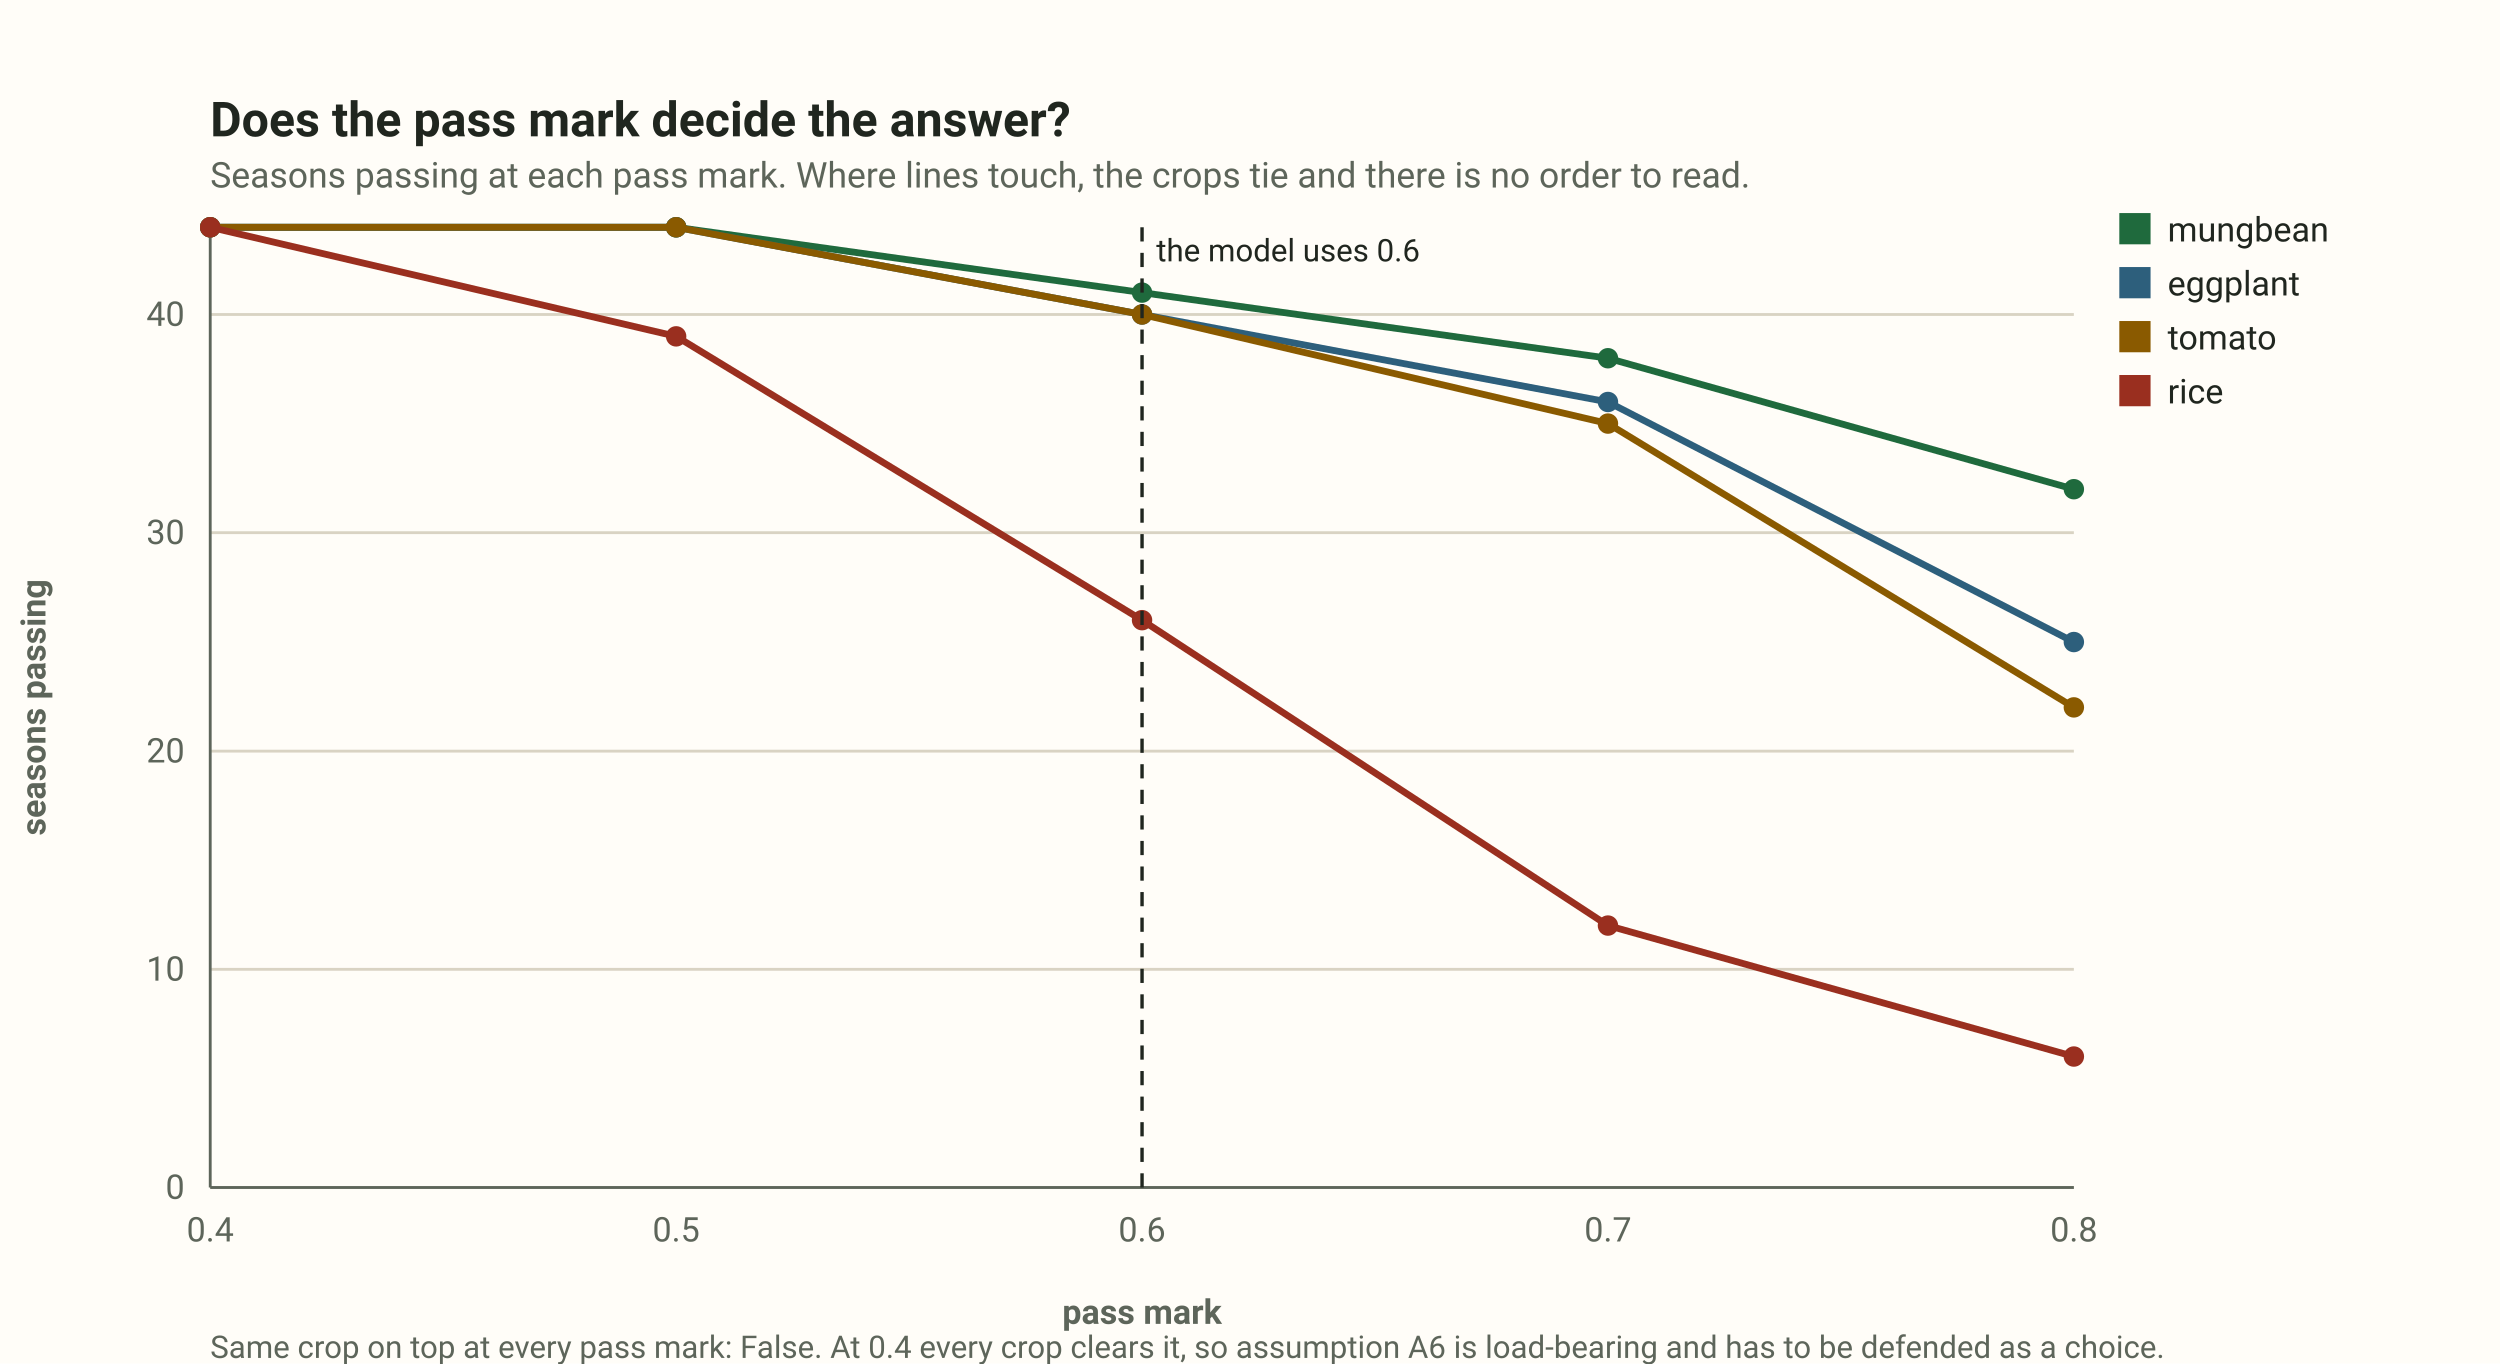
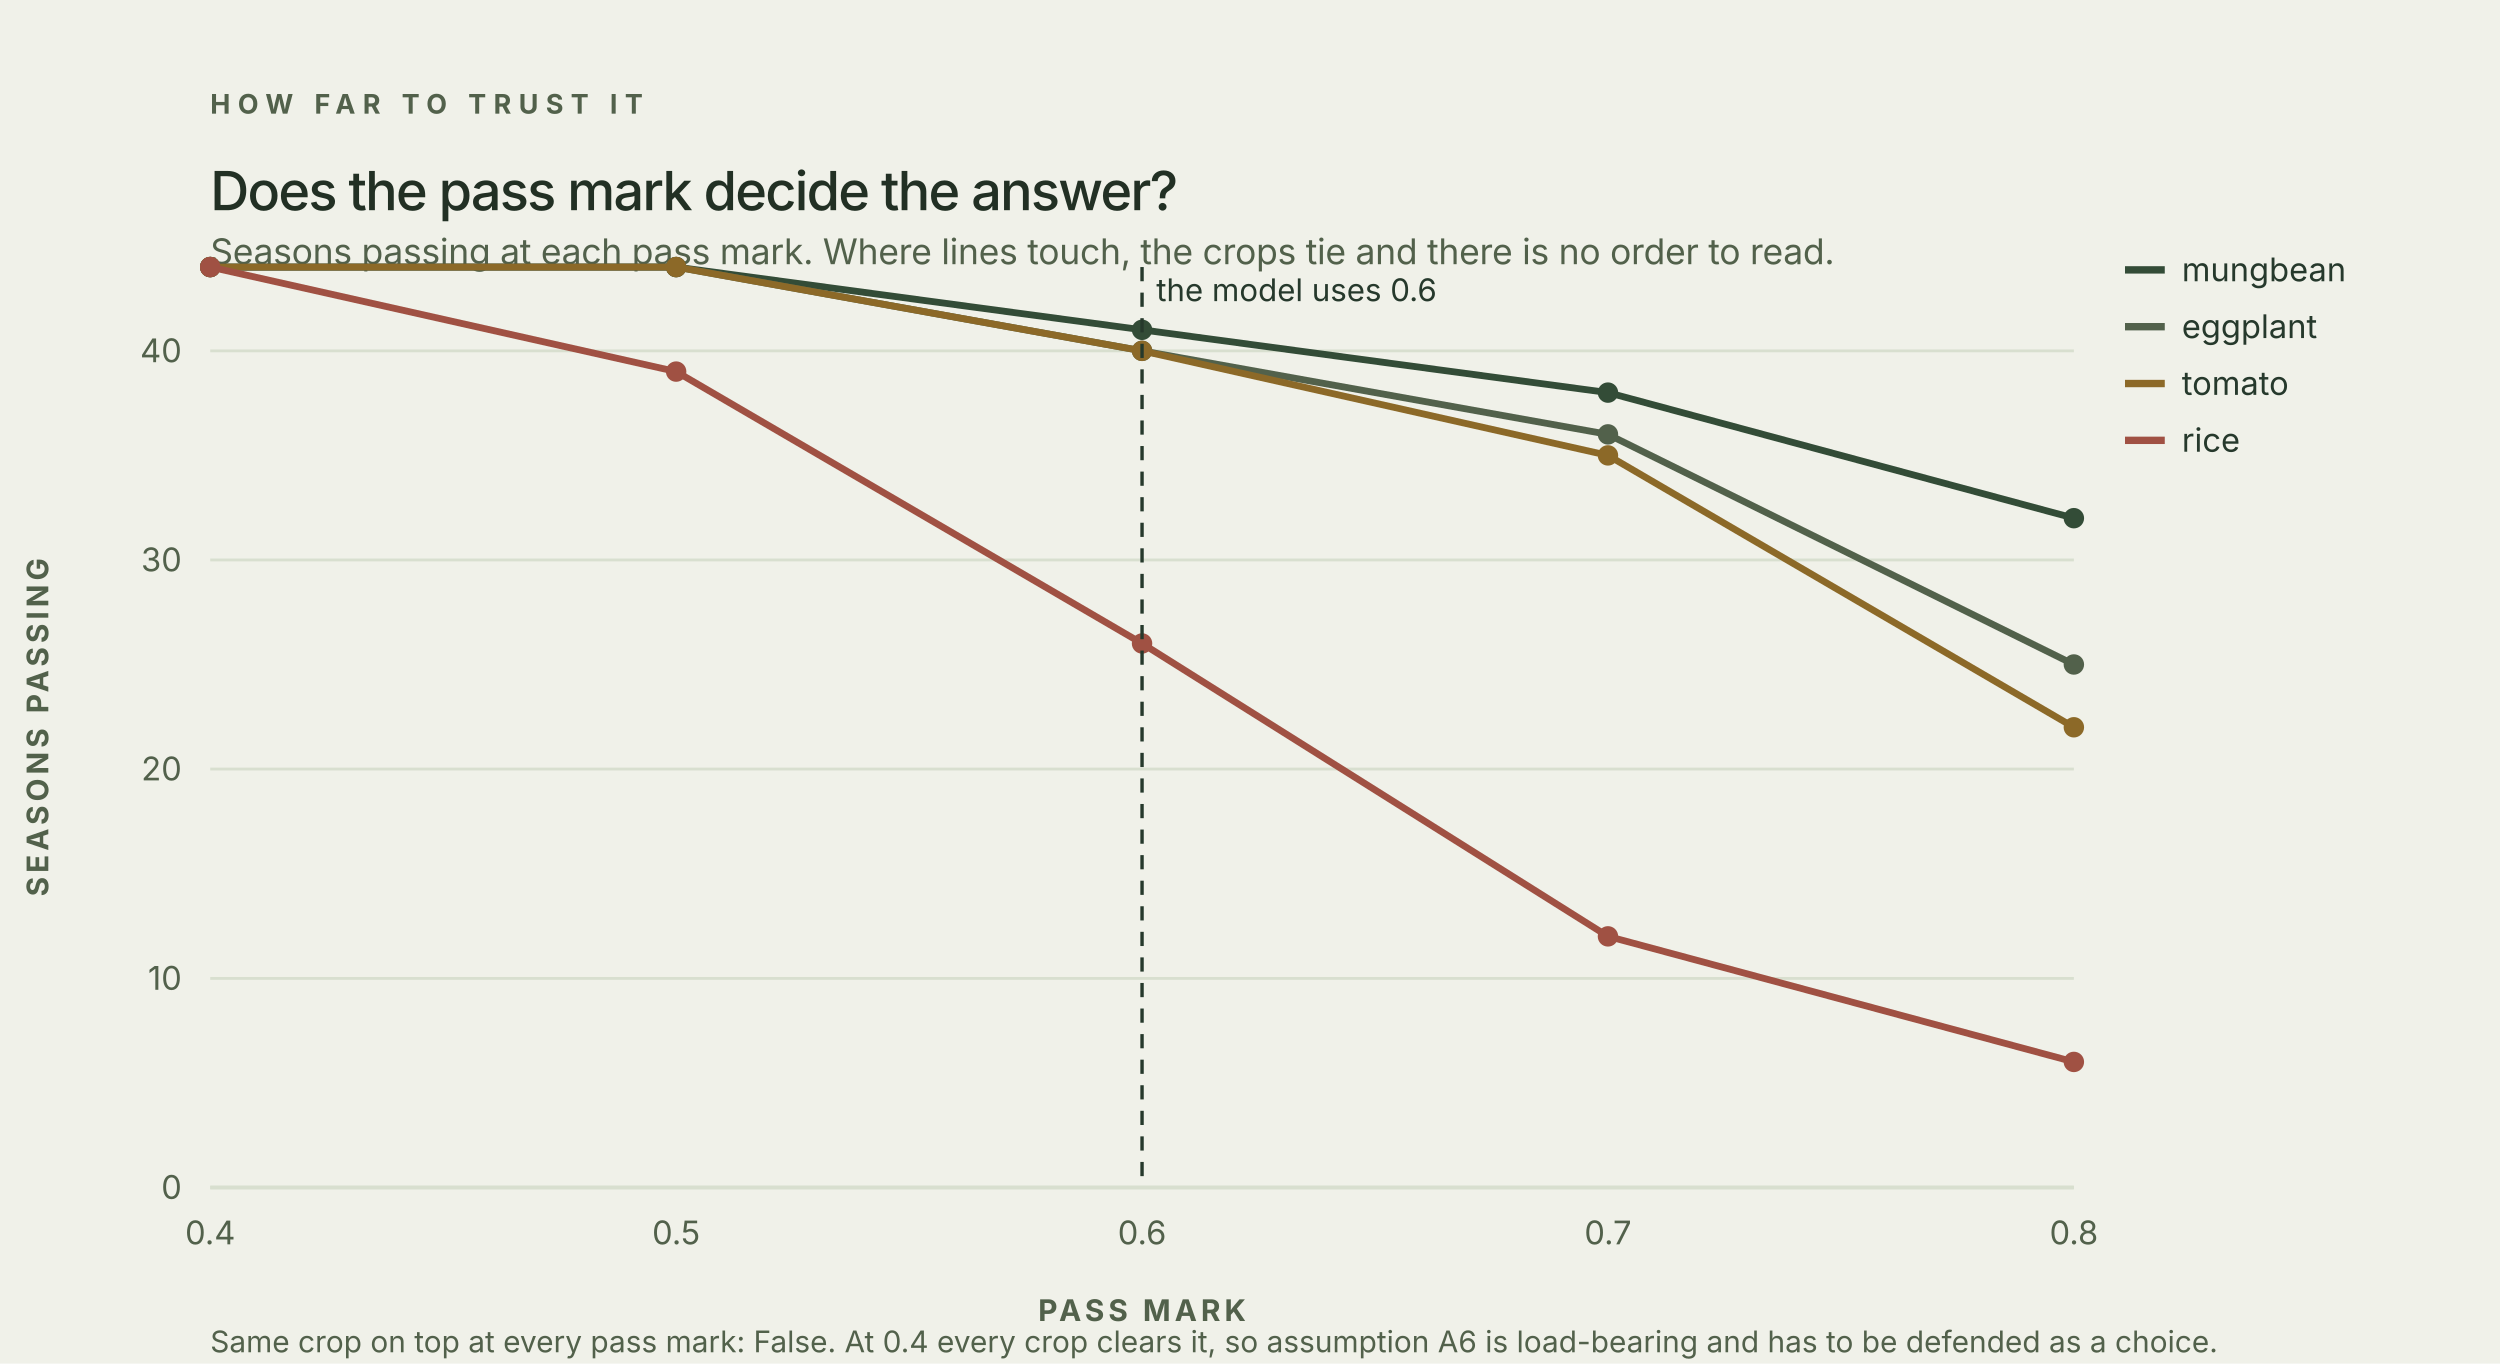
<svg xmlns="http://www.w3.org/2000/svg" width="880" height="480" viewBox="0 0 880 480">
-   <rect width="880" height="480" fill="#fffdf8" />
-   <text x="74" y="48" font-size="17" font-weight="700" fill="#20261f" font-family="system-ui, -apple-system, 'Segoe UI', Roboto, sans-serif">Does the pass mark decide the answer?</text>
-   <text x="74" y="66" font-size="12.5" fill="#5d655a" font-family="system-ui, -apple-system, 'Segoe UI', Roboto, sans-serif">Seasons passing at each pass mark. Where lines touch, the crops tie and there is no order to read.</text>
-   <line x1="74.0" y1="418.0" x2="730.0" y2="418.0" stroke="#d9d3c3" stroke-width="1.0" />
-   <line x1="74.0" y1="341.2" x2="730.0" y2="341.2" stroke="#d9d3c3" stroke-width="1.0" />
-   <line x1="74.0" y1="264.4" x2="730.0" y2="264.4" stroke="#d9d3c3" stroke-width="1.0" />
-   <line x1="74.0" y1="187.5" x2="730.0" y2="187.5" stroke="#d9d3c3" stroke-width="1.0" />
-   <line x1="74.0" y1="110.7" x2="730.0" y2="110.7" stroke="#d9d3c3" stroke-width="1.0" />
-   <line x1="74.0" y1="418.0" x2="730.0" y2="418.0" stroke="#5d655a" stroke-width="1.0" />
-   <line x1="74.0" y1="80.0" x2="74.0" y2="418.0" stroke="#5d655a" stroke-width="1.0" />
-   <text x="65.0" y="422.0" font-size="12" fill="#5d655a" text-anchor="end" font-weight="400" font-family="system-ui, -apple-system, 'Segoe UI', Roboto, sans-serif">0</text>
-   <text x="65.0" y="345.2" font-size="12" fill="#5d655a" text-anchor="end" font-weight="400" font-family="system-ui, -apple-system, 'Segoe UI', Roboto, sans-serif">10</text>
-   <text x="65.0" y="268.4" font-size="12" fill="#5d655a" text-anchor="end" font-weight="400" font-family="system-ui, -apple-system, 'Segoe UI', Roboto, sans-serif">20</text>
-   <text x="65.0" y="191.5" font-size="12" fill="#5d655a" text-anchor="end" font-weight="400" font-family="system-ui, -apple-system, 'Segoe UI', Roboto, sans-serif">30</text>
-   <text x="65.0" y="114.7" font-size="12" fill="#5d655a" text-anchor="end" font-weight="400" font-family="system-ui, -apple-system, 'Segoe UI', Roboto, sans-serif">40</text>
-   <text x="74.0" y="437.0" font-size="12" fill="#5d655a" text-anchor="middle" font-weight="400" font-family="system-ui, -apple-system, 'Segoe UI', Roboto, sans-serif">0.4</text>
-   <text x="238.0" y="437.0" font-size="12" fill="#5d655a" text-anchor="middle" font-weight="400" font-family="system-ui, -apple-system, 'Segoe UI', Roboto, sans-serif">0.5</text>
-   <text x="402.0" y="437.0" font-size="12" fill="#5d655a" text-anchor="middle" font-weight="400" font-family="system-ui, -apple-system, 'Segoe UI', Roboto, sans-serif">0.6</text>
-   <text x="566.0" y="437.0" font-size="12" fill="#5d655a" text-anchor="middle" font-weight="400" font-family="system-ui, -apple-system, 'Segoe UI', Roboto, sans-serif">0.7</text>
-   <text x="730.0" y="437.0" font-size="12" fill="#5d655a" text-anchor="middle" font-weight="400" font-family="system-ui, -apple-system, 'Segoe UI', Roboto, sans-serif">0.8</text>
-   <text x="402.0" y="466.0" font-size="12" fill="#5d655a" text-anchor="middle" font-weight="600" font-family="system-ui, -apple-system, 'Segoe UI', Roboto, sans-serif">pass mark</text>
-   <text x="16.0" y="249.0" font-size="12" fill="#5d655a" text-anchor="middle" font-weight="600" font-family="system-ui, -apple-system, 'Segoe UI', Roboto, sans-serif" transform="rotate(-90 16.0 249.0)">seasons passing</text>
-   <path d="M 74.0 80.0 L 238.0 80.0 L 402.0 103.0 L 566.0 126.1 L 730.0 172.2" fill="none" stroke="#1f6a3d" stroke-width="2.4" stroke-linejoin="round" />
-   <circle cx="74.0" cy="80.0" r="3.6" fill="#1f6a3d" fill-opacity="1.0" />
-   <circle cx="238.0" cy="80.0" r="3.6" fill="#1f6a3d" fill-opacity="1.0" />
-   <circle cx="402.0" cy="103.0" r="3.6" fill="#1f6a3d" fill-opacity="1.0" />
-   <circle cx="566.0" cy="126.1" r="3.6" fill="#1f6a3d" fill-opacity="1.0" />
-   <circle cx="730.0" cy="172.2" r="3.6" fill="#1f6a3d" fill-opacity="1.0" />
-   <path d="M 74.0 80.0 L 238.0 80.0 L 402.0 110.7 L 566.0 141.5 L 730.0 226.0" fill="none" stroke="#2d5f7c" stroke-width="2.4" stroke-linejoin="round" />
-   <circle cx="74.0" cy="80.0" r="3.6" fill="#2d5f7c" fill-opacity="1.0" />
-   <circle cx="238.0" cy="80.0" r="3.6" fill="#2d5f7c" fill-opacity="1.0" />
-   <circle cx="402.0" cy="110.7" r="3.6" fill="#2d5f7c" fill-opacity="1.0" />
-   <circle cx="566.0" cy="141.5" r="3.6" fill="#2d5f7c" fill-opacity="1.0" />
-   <circle cx="730.0" cy="226.0" r="3.6" fill="#2d5f7c" fill-opacity="1.0" />
-   <path d="M 74.0 80.0 L 238.0 80.0 L 402.0 110.7 L 566.0 149.1 L 730.0 249.0" fill="none" stroke="#8a5a00" stroke-width="2.4" stroke-linejoin="round" />
-   <circle cx="74.0" cy="80.0" r="3.6" fill="#8a5a00" fill-opacity="1.0" />
-   <circle cx="238.0" cy="80.0" r="3.6" fill="#8a5a00" fill-opacity="1.0" />
-   <circle cx="402.0" cy="110.7" r="3.6" fill="#8a5a00" fill-opacity="1.0" />
-   <circle cx="566.0" cy="149.1" r="3.6" fill="#8a5a00" fill-opacity="1.0" />
-   <circle cx="730.0" cy="249.0" r="3.6" fill="#8a5a00" fill-opacity="1.0" />
-   <path d="M 74.0 80.0 L 238.0 118.4 L 402.0 218.3 L 566.0 325.8 L 730.0 371.9" fill="none" stroke="#9a2f1f" stroke-width="2.4" stroke-linejoin="round" />
-   <circle cx="74.0" cy="80.0" r="3.6" fill="#9a2f1f" fill-opacity="1.0" />
-   <circle cx="238.0" cy="118.4" r="3.6" fill="#9a2f1f" fill-opacity="1.0" />
-   <circle cx="402.0" cy="218.3" r="3.6" fill="#9a2f1f" fill-opacity="1.0" />
-   <circle cx="566.0" cy="325.8" r="3.6" fill="#9a2f1f" fill-opacity="1.0" />
-   <circle cx="730.0" cy="371.9" r="3.6" fill="#9a2f1f" fill-opacity="1.0" />
-   <line x1="402.0" y1="80.0" x2="402.0" y2="418.0" stroke="#20261f" stroke-width="1.2" stroke-dasharray="5 4" />
-   <text x="407.0" y="92.0" font-size="11" fill="#20261f" text-anchor="start" font-weight="400" font-family="system-ui, -apple-system, 'Segoe UI', Roboto, sans-serif">the model uses 0.6</text>
-   <rect x="746.0" y="75.0" width="11.0" height="11.0" fill="#1f6a3d" fill-opacity="1.0" />
-   <text x="763.0" y="85.0" font-size="12" fill="#20261f" text-anchor="start" font-weight="400" font-family="system-ui, -apple-system, 'Segoe UI', Roboto, sans-serif">mungbean</text>
-   <rect x="746.0" y="94.0" width="11.0" height="11.0" fill="#2d5f7c" fill-opacity="1.0" />
-   <text x="763.0" y="104.0" font-size="12" fill="#20261f" text-anchor="start" font-weight="400" font-family="system-ui, -apple-system, 'Segoe UI', Roboto, sans-serif">eggplant</text>
-   <rect x="746.0" y="113.0" width="11.0" height="11.0" fill="#8a5a00" fill-opacity="1.0" />
-   <text x="763.0" y="123.0" font-size="12" fill="#20261f" text-anchor="start" font-weight="400" font-family="system-ui, -apple-system, 'Segoe UI', Roboto, sans-serif">tomato</text>
-   <rect x="746.0" y="132.0" width="11.0" height="11.0" fill="#9a2f1f" fill-opacity="1.0" />
-   <text x="763.0" y="142.0" font-size="12" fill="#20261f" text-anchor="start" font-weight="400" font-family="system-ui, -apple-system, 'Segoe UI', Roboto, sans-serif">rice</text>
-   <text x="74.0" y="478.0" font-size="11" fill="#5d655a" text-anchor="start" font-weight="400" font-family="system-ui, -apple-system, 'Segoe UI', Roboto, sans-serif">Same crop on top at every pass mark: False. At 0.4 every crop clears it, so assumption A6 is load-bearing and has to be defended as a choice.</text>
+   <rect width="880" height="480" fill="#f0f1e9" />
+   <text x="74" y="40" font-size="9.5" font-weight="650" fill="#52614b" font-family="'DM Sans', -apple-system, 'Segoe UI', sans-serif" letter-spacing="2.6">HOW FAR TO TRUST IT</text>
+   <text x="74" y="74" font-size="19" font-weight="550" fill="#223024" font-family="Manrope, 'DM Sans', -apple-system, 'Segoe UI', sans-serif" letter-spacing="-0.6">Does the pass mark decide the answer?</text>
+   <text x="74" y="93" font-size="12.5" fill="#52614b" font-family="'DM Sans', -apple-system, 'Segoe UI', sans-serif" letter-spacing="-0.1">Seasons passing at each pass mark. Where lines touch, the crops tie and there is no order to read.</text>
+   <line x1="74.0" y1="418.0" x2="730.0" y2="418.0" stroke="#d8dfcf" stroke-width="1.0" />
+   <line x1="74.0" y1="344.4" x2="730.0" y2="344.4" stroke="#d8dfcf" stroke-width="1.0" />
+   <line x1="74.0" y1="270.7" x2="730.0" y2="270.7" stroke="#d8dfcf" stroke-width="1.0" />
+   <line x1="74.0" y1="197.1" x2="730.0" y2="197.1" stroke="#d8dfcf" stroke-width="1.0" />
+   <line x1="74.0" y1="123.5" x2="730.0" y2="123.5" stroke="#d8dfcf" stroke-width="1.0" />
+   <line x1="74.0" y1="418.0" x2="730.0" y2="418.0" stroke="#d8dfcf" stroke-width="1.4" />
+   <text x="64.0" y="422.0" font-size="11.5" fill="#52614b" text-anchor="end" font-weight="400" font-family="'DM Sans', -apple-system, 'Segoe UI', sans-serif">0</text>
+   <text x="64.0" y="348.4" font-size="11.5" fill="#52614b" text-anchor="end" font-weight="400" font-family="'DM Sans', -apple-system, 'Segoe UI', sans-serif">10</text>
+   <text x="64.0" y="274.7" font-size="11.5" fill="#52614b" text-anchor="end" font-weight="400" font-family="'DM Sans', -apple-system, 'Segoe UI', sans-serif">20</text>
+   <text x="64.0" y="201.1" font-size="11.5" fill="#52614b" text-anchor="end" font-weight="400" font-family="'DM Sans', -apple-system, 'Segoe UI', sans-serif">30</text>
+   <text x="64.0" y="127.5" font-size="11.5" fill="#52614b" text-anchor="end" font-weight="400" font-family="'DM Sans', -apple-system, 'Segoe UI', sans-serif">40</text>
+   <text x="74.0" y="438.0" font-size="11.5" fill="#52614b" text-anchor="middle" font-weight="400" font-family="'DM Sans', -apple-system, 'Segoe UI', sans-serif">0.4</text>
+   <text x="238.0" y="438.0" font-size="11.5" fill="#52614b" text-anchor="middle" font-weight="400" font-family="'DM Sans', -apple-system, 'Segoe UI', sans-serif">0.5</text>
+   <text x="402.0" y="438.0" font-size="11.5" fill="#52614b" text-anchor="middle" font-weight="400" font-family="'DM Sans', -apple-system, 'Segoe UI', sans-serif">0.6</text>
+   <text x="566.0" y="438.0" font-size="11.5" fill="#52614b" text-anchor="middle" font-weight="400" font-family="'DM Sans', -apple-system, 'Segoe UI', sans-serif">0.7</text>
+   <text x="730.0" y="438.0" font-size="11.5" fill="#52614b" text-anchor="middle" font-weight="400" font-family="'DM Sans', -apple-system, 'Segoe UI', sans-serif">0.8</text>
+   <text x="402.0" y="465.0" font-size="10.5" fill="#52614b" text-anchor="middle" font-weight="650" font-family="'DM Sans', -apple-system, 'Segoe UI', sans-serif" letter-spacing="1.4">PASS MARK</text>
+   <text x="17.0" y="256.0" font-size="10.5" fill="#52614b" text-anchor="middle" font-weight="650" font-family="'DM Sans', -apple-system, 'Segoe UI', sans-serif" letter-spacing="1.4" transform="rotate(-90 17.0 256.0)">SEASONS PASSING</text>
+   <path d="M 74.0 94.0 L 238.0 94.0 L 402.0 116.1 L 566.0 138.2 L 730.0 182.4" fill="none" fill-opacity="1.0" stroke="#334c37" stroke-width="2.4" stroke-linejoin="round" />
+   <circle cx="74.0" cy="94.0" r="3.6" fill="#334c37" fill-opacity="1.0" />
+   <circle cx="238.0" cy="94.0" r="3.6" fill="#334c37" fill-opacity="1.0" />
+   <circle cx="402.0" cy="116.1" r="3.6" fill="#334c37" fill-opacity="1.0" />
+   <circle cx="566.0" cy="138.2" r="3.6" fill="#334c37" fill-opacity="1.0" />
+   <circle cx="730.0" cy="182.4" r="3.6" fill="#334c37" fill-opacity="1.0" />
+   <path d="M 74.0 94.0 L 238.0 94.0 L 402.0 123.5 L 566.0 152.9 L 730.0 233.9" fill="none" fill-opacity="1.0" stroke="#52614b" stroke-width="2.4" stroke-linejoin="round" />
+   <circle cx="74.0" cy="94.0" r="3.6" fill="#52614b" fill-opacity="1.0" />
+   <circle cx="238.0" cy="94.0" r="3.6" fill="#52614b" fill-opacity="1.0" />
+   <circle cx="402.0" cy="123.5" r="3.6" fill="#52614b" fill-opacity="1.0" />
+   <circle cx="566.0" cy="152.9" r="3.6" fill="#52614b" fill-opacity="1.0" />
+   <circle cx="730.0" cy="233.9" r="3.6" fill="#52614b" fill-opacity="1.0" />
+   <path d="M 74.0 94.0 L 238.0 94.0 L 402.0 123.5 L 566.0 160.3 L 730.0 256.0" fill="none" fill-opacity="1.0" stroke="#8c6928" stroke-width="2.4" stroke-linejoin="round" />
+   <circle cx="74.0" cy="94.0" r="3.6" fill="#8c6928" fill-opacity="1.0" />
+   <circle cx="238.0" cy="94.0" r="3.6" fill="#8c6928" fill-opacity="1.0" />
+   <circle cx="402.0" cy="123.5" r="3.6" fill="#8c6928" fill-opacity="1.0" />
+   <circle cx="566.0" cy="160.3" r="3.6" fill="#8c6928" fill-opacity="1.0" />
+   <circle cx="730.0" cy="256.0" r="3.6" fill="#8c6928" fill-opacity="1.0" />
+   <path d="M 74.0 94.0 L 238.0 130.8 L 402.0 226.5 L 566.0 329.6 L 730.0 373.8" fill="none" fill-opacity="1.0" stroke="#a05143" stroke-width="2.4" stroke-linejoin="round" />
+   <circle cx="74.0" cy="94.0" r="3.6" fill="#a05143" fill-opacity="1.0" />
+   <circle cx="238.0" cy="130.8" r="3.6" fill="#a05143" fill-opacity="1.0" />
+   <circle cx="402.0" cy="226.5" r="3.6" fill="#a05143" fill-opacity="1.0" />
+   <circle cx="566.0" cy="329.6" r="3.6" fill="#a05143" fill-opacity="1.0" />
+   <circle cx="730.0" cy="373.8" r="3.6" fill="#a05143" fill-opacity="1.0" />
+   <line x1="402.0" y1="94.0" x2="402.0" y2="418.0" stroke="#26392c" stroke-width="1.2" stroke-dasharray="5 4" />
+   <text x="407.0" y="106.0" font-size="11" fill="#26392c" text-anchor="start" font-weight="400" font-family="'DM Sans', -apple-system, 'Segoe UI', sans-serif">the model uses 0.6</text>
+   <line x1="748.0" y1="95.0" x2="762.0" y2="95.0" stroke="#334c37" stroke-width="2.6" />
+   <text x="768.0" y="99.0" font-size="11.5" fill="#26392c" text-anchor="start" font-weight="400" font-family="'DM Sans', -apple-system, 'Segoe UI', sans-serif">mungbean</text>
+   <line x1="748.0" y1="115.0" x2="762.0" y2="115.0" stroke="#52614b" stroke-width="2.6" />
+   <text x="768.0" y="119.0" font-size="11.5" fill="#26392c" text-anchor="start" font-weight="400" font-family="'DM Sans', -apple-system, 'Segoe UI', sans-serif">eggplant</text>
+   <line x1="748.0" y1="135.0" x2="762.0" y2="135.0" stroke="#8c6928" stroke-width="2.6" />
+   <text x="768.0" y="139.0" font-size="11.5" fill="#26392c" text-anchor="start" font-weight="400" font-family="'DM Sans', -apple-system, 'Segoe UI', sans-serif">tomato</text>
+   <line x1="748.0" y1="155.0" x2="762.0" y2="155.0" stroke="#a05143" stroke-width="2.6" />
+   <text x="768.0" y="159.0" font-size="11.5" fill="#26392c" text-anchor="start" font-weight="400" font-family="'DM Sans', -apple-system, 'Segoe UI', sans-serif">rice</text>
+   <text x="74.0" y="476.0" font-size="10.5" fill="#52614b" text-anchor="start" font-weight="400" font-family="'DM Sans', -apple-system, 'Segoe UI', sans-serif">Same crop on top at every pass mark: False. At 0.4 every crop clears it, so assumption A6 is load-bearing and has to be defended as a choice.</text>
</svg>
